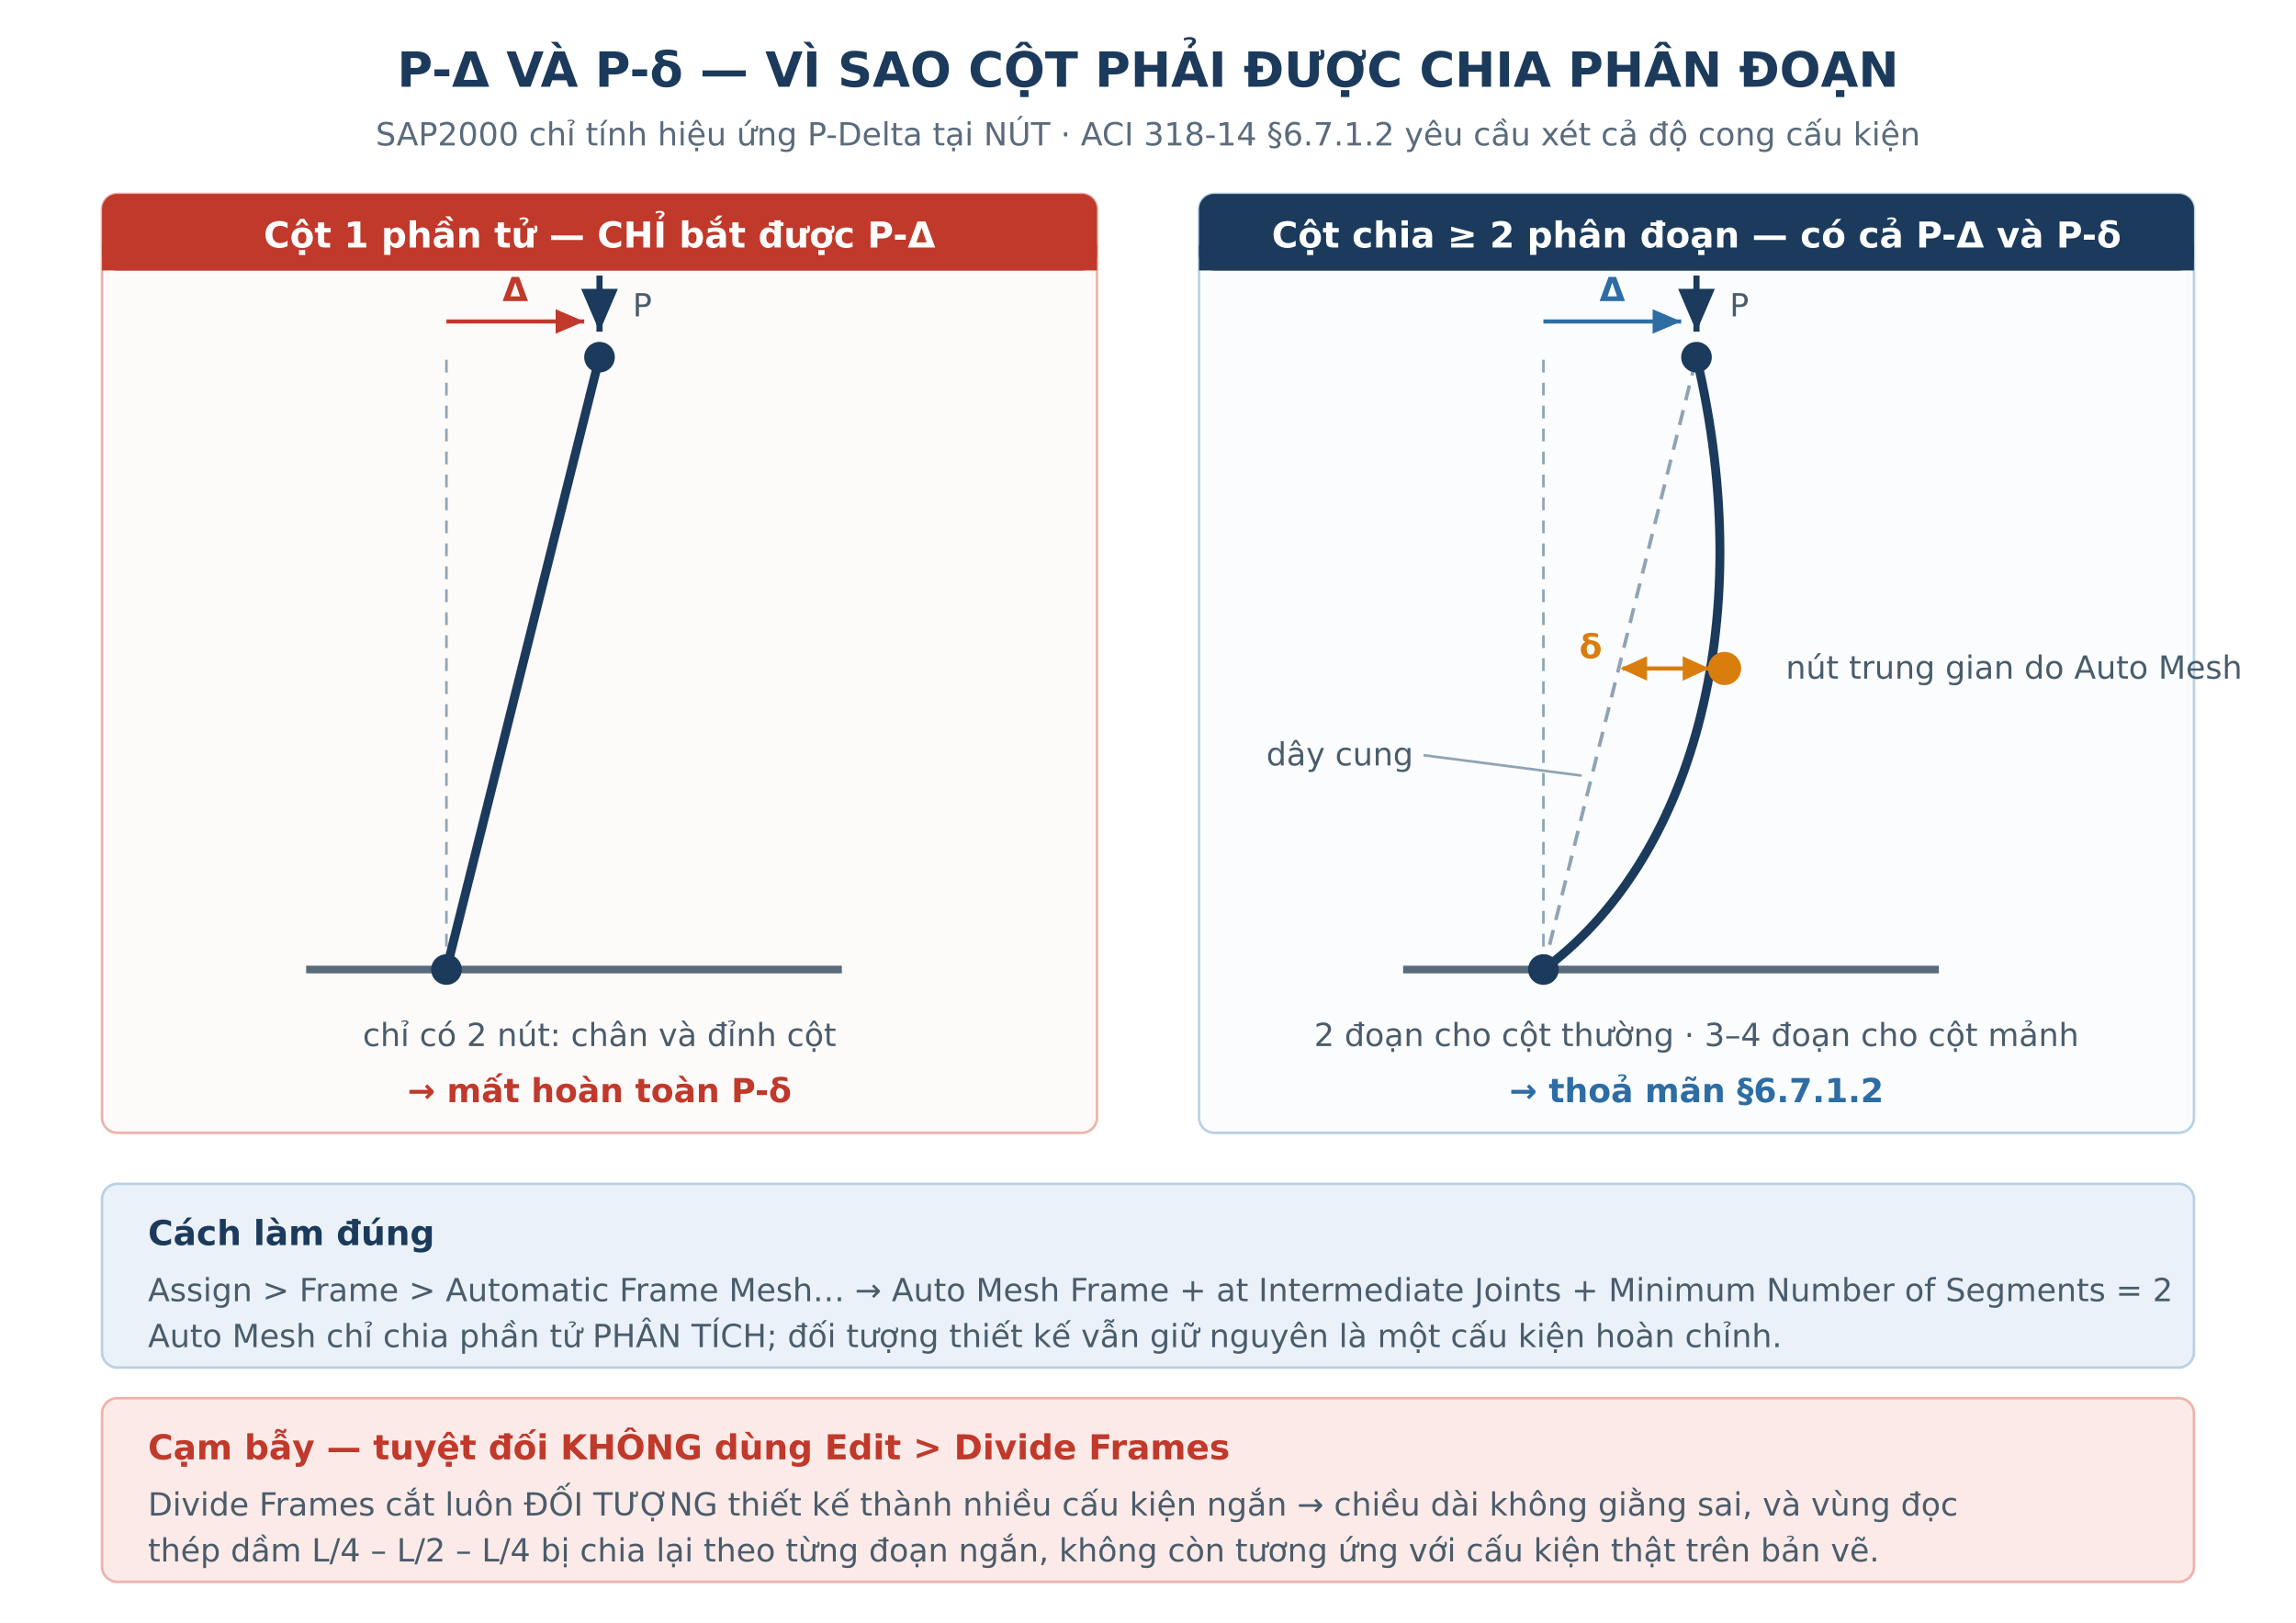
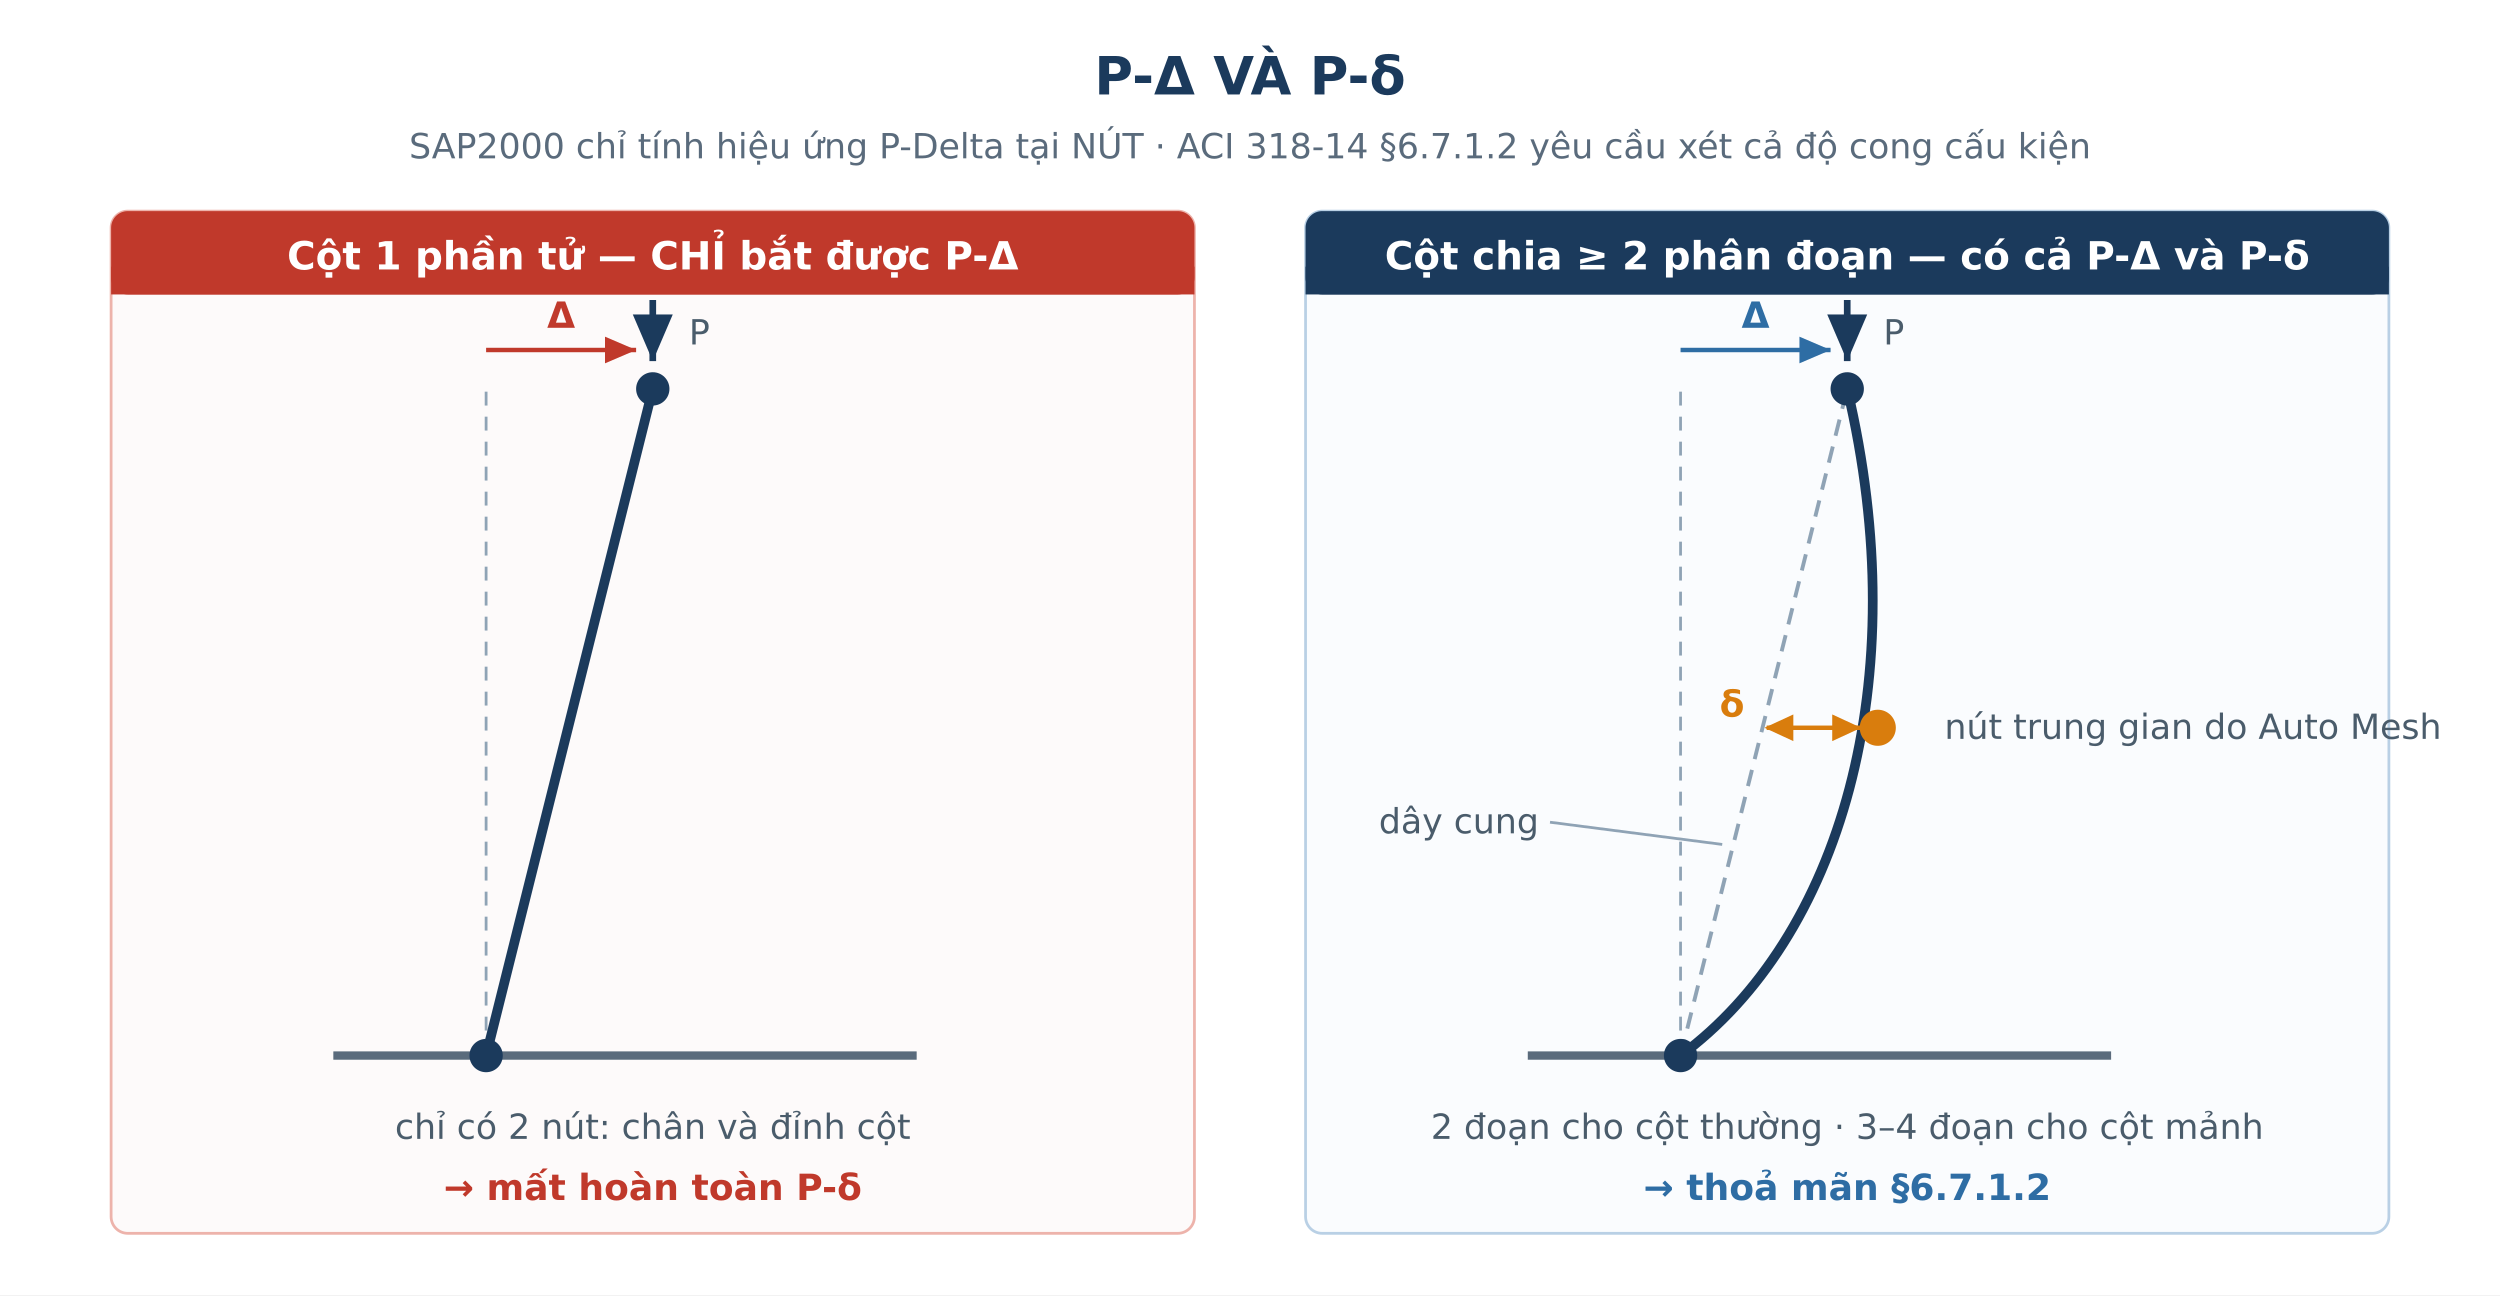
- <svg xmlns="http://www.w3.org/2000/svg" viewBox="0 0 900 636" width="900" height="636">
-   <style>
+ <svg xmlns="http://www.w3.org/2000/svg" viewBox="0 0 900 466.238" width="900" height="466.238" version="1.1" id="svg32">
+   <style id="style1">
    text { font-family: 'Segoe UI','DejaVu Sans',Arial,sans-serif; }
    .h1 { font-size:19px; font-weight:bold; fill:#1B3A5C; }
    .sub { font-size:12.5px; fill:#5A6B7C; }
    .ph { font-size:14px; font-weight:bold; fill:#FFFFFF; }
    .lbl { font-size:12.5px; fill:#4A5C6B; }
    .em { font-size:13px; font-weight:bold; fill:#C0392B; }
    .emb { font-size:13px; font-weight:bold; fill:#2E6DA4; }
    .bd { font-size:12.5px; fill:#4A5C6B; }
    .ttl { font-size:13.5px; font-weight:bold; fill:#C0392B; }
    .ttb { font-size:13.5px; font-weight:bold; fill:#1B3A5C; }
  </style>
-   <defs>
+   <defs id="defs5">
    <marker id="b1" markerWidth="9" markerHeight="9" refX="7" refY="3" orient="auto">
-       <path d="M0,0 L7,3 L0,6 z" fill="#1B3A5C" />
+       <path d="M 0,0 7,3 0,6 Z" fill="#1b3a5c" id="path1" />
    </marker>
    <marker id="b3" markerWidth="9" markerHeight="9" refX="7" refY="3" orient="auto">
-       <path d="M0,0 L7,3 L0,6 z" fill="#C0392B" />
+       <path d="M 0,0 7,3 0,6 Z" fill="#c0392b" id="path2" />
    </marker>
    <marker id="b4" markerWidth="9" markerHeight="9" refX="7" refY="3" orient="auto">
-       <path d="M0,0 L7,3 L0,6 z" fill="#2E6DA4" />
+       <path d="M 0,0 7,3 0,6 Z" fill="#2e6da4" id="path3" />
    </marker>
    <marker id="b2" markerWidth="8" markerHeight="8" refX="6.5" refY="3" orient="auto">
-       <path d="M0,0 L6.5,3 L0,6 z" fill="#D97D0D" />
+       <path d="M 0,0 6.5,3 0,6 Z" fill="#d97d0d" id="path4" />
    </marker>
    <marker id="b2s" markerWidth="8" markerHeight="8" refX="0.5" refY="3" orient="auto">
-       <path d="M6.5,0 L0,3 L6.5,6 z" fill="#D97D0D" />
+       <path d="M 6.5,0 0,3 6.5,6 Z" fill="#d97d0d" id="path5" />
    </marker>
  </defs>
-   <rect x="0" y="0" width="900" height="636" fill="#FFFFFF" />
-   <text class="h1" x="450" y="34" text-anchor="middle">P-Δ VÀ P-δ — VÌ SAO CỘT PHẢI ĐƯỢC CHIA PHÂN ĐOẠN</text>
-   <text class="sub" x="450" y="57" text-anchor="middle">SAP2000 chỉ tính hiệu ứng P-Delta tại NÚT · ACI 318-14 §6.7.1.2 yêu cầu xét cả độ cong cấu kiện</text>
-   <rect x="40" y="76" width="390" height="368" rx="6" fill="#FDFAFA" stroke="#EDB3AB" />
-   <rect x="40" y="76" width="390" height="30" rx="6" fill="#C0392B" />
-   <rect x="40" y="96" width="390" height="10" fill="#C0392B" />
-   <text class="ph" x="235" y="97" text-anchor="middle">Cột 1 phần tử — CHỈ bắt được P-Δ</text>
-   <line x1="175" y1="380" x2="175" y2="140" stroke="#8FA3B5" stroke-width="1" stroke-dasharray="5 4" />
-   <line x1="120" y1="380" x2="330" y2="380" stroke="#5A6B7C" stroke-width="3" />
-   <line x1="175" y1="380" x2="235" y2="140" stroke="#1B3A5C" stroke-width="3.5" />
-   <circle cx="175" cy="380" r="6" fill="#1B3A5C" />
-   <circle cx="235" cy="140" r="6" fill="#1B3A5C" />
-   <line x1="235" y1="108" x2="235" y2="130" stroke="#1B3A5C" stroke-width="2.4" marker-end="url(#b1)" />
-   <text class="lbl" x="248" y="124">P</text>
-   <line x1="175" y1="126" x2="229" y2="126" stroke="#C0392B" stroke-width="1.6" marker-end="url(#b3)" />
-   <text class="em" x="202" y="118" text-anchor="middle">Δ</text>
-   <text class="lbl" x="235" y="410" text-anchor="middle">chỉ có 2 nút: chân và đỉnh cột</text>
-   <text class="em" x="235" y="432" text-anchor="middle">→ mất hoàn toàn P-δ</text>
-   <rect x="470" y="76" width="390" height="368" rx="6" fill="#FAFCFE" stroke="#B9D0E5" />
-   <rect x="470" y="76" width="390" height="30" rx="6" fill="#1B3A5C" />
-   <rect x="470" y="96" width="390" height="10" fill="#1B3A5C" />
-   <text class="ph" x="665" y="97" text-anchor="middle">Cột chia ≥ 2 phân đoạn — có cả P-Δ và P-δ</text>
-   <line x1="605" y1="380" x2="605" y2="140" stroke="#8FA3B5" stroke-width="1" stroke-dasharray="5 4" />
-   <line x1="550" y1="380" x2="760" y2="380" stroke="#5A6B7C" stroke-width="3" />
-   <line x1="605" y1="380" x2="665" y2="140" stroke="#8FA3B5" stroke-width="1.4" stroke-dasharray="6 4" />
-   <path d="M605,380 C662,338 690,246 665,140" fill="none" stroke="#1B3A5C" stroke-width="3.5" />
-   <circle cx="605" cy="380" r="6" fill="#1B3A5C" />
-   <circle cx="665" cy="140" r="6" fill="#1B3A5C" />
-   <circle cx="676" cy="262" r="6.5" fill="#D97D0D" />
-   <line x1="665" y1="108" x2="665" y2="130" stroke="#1B3A5C" stroke-width="2.4" marker-end="url(#b1)" />
-   <text class="lbl" x="678" y="124">P</text>
-   <line x1="605" y1="126" x2="659" y2="126" stroke="#2E6DA4" stroke-width="1.6" marker-end="url(#b4)" />
-   <text class="emb" x="632" y="118" text-anchor="middle">Δ</text>
-   <line x1="636" y1="262" x2="670" y2="262" stroke="#D97D0D" stroke-width="1.6" marker-end="url(#b2)" marker-start="url(#b2s)" />
-   <text class="lbl" x="628" y="258" text-anchor="end" style="fill:#D97D0D; font-weight:bold; font-size:13px;">δ</text>
-   <text class="lbl" x="700" y="266">nút trung gian do Auto Mesh</text>
-   <line x1="558" y1="296" x2="620" y2="304" stroke="#8FA3B5" stroke-width="1" />
-   <text class="lbl" x="554" y="300" text-anchor="end">dây cung</text>
-   <text class="lbl" x="665" y="410" text-anchor="middle">2 đoạn cho cột thường · 3–4 đoạn cho cột mảnh</text>
-   <text class="emb" x="665" y="432" text-anchor="middle">→ thoả mãn §6.7.1.2</text>
-   <rect x="40" y="464" width="820" height="72" rx="6" fill="#EAF1F8" stroke="#B9D0E5" />
-   <text class="ttb" x="58" y="488">Cách làm đúng</text>
-   <text class="bd" x="58" y="510">Assign &gt; Frame &gt; Automatic Frame Mesh… → Auto Mesh Frame + at Intermediate Joints + Minimum Number of Segments = 2</text>
-   <text class="bd" x="58" y="528">Auto Mesh chỉ chia phần tử PHÂN TÍCH; đối tượng thiết kế vẫn giữ nguyên là một cấu kiện hoàn chỉnh.</text>
-   <rect x="40" y="548" width="820" height="72" rx="6" fill="#FBEAE7" stroke="#EDB3AB" />
-   <text class="ttl" x="58" y="572">Cạm bẫy — tuyệt đối KHÔNG dùng Edit &gt; Divide Frames</text>
-   <text class="bd" x="58" y="594">Divide Frames cắt luôn ĐỐI TƯỢNG thiết kế thành nhiều cấu kiện ngắn → chiều dài không giằng sai, và vùng đọc</text>
-   <text class="bd" x="58" y="612">thép dầm L/4 – L/2 – L/4 bị chia lại theo từng đoạn ngắn, không còn tương ứng với cấu kiện thật trên bản vẽ.</text>
+   <rect x="0" y="0" width="900" height="466.238" fill="#ffffff" id="rect5" style="stroke-width:1" />
+   <text class="h1" x="450" y="34" text-anchor="middle" id="text5">P-Δ VÀ P-δ</text>
+   <text class="sub" x="450" y="57" text-anchor="middle" id="text6">SAP2000 chỉ tính hiệu ứng P-Delta tại NÚT · ACI 318-14 §6.7.1.2 yêu cầu xét cả độ cong cấu kiện</text>
+   <rect x="40" y="76" width="390" height="368" rx="6" fill="#fdfafa" stroke="#edb3ab" id="rect6" ry="6" />
+   <rect x="40" y="76" width="390" height="30" rx="6" fill="#c0392b" id="rect7" ry="6" />
+   <rect x="40" y="96" width="390" height="10" fill="#c0392b" id="rect8" />
+   <text class="ph" x="235" y="97" text-anchor="middle" id="text8">Cột 1 phần tử — CHỈ bắt được P-Δ</text>
+   <line x1="175" y1="380" x2="175" y2="140" stroke="#8fa3b5" stroke-width="1" stroke-dasharray="5, 4" id="line8" />
+   <line x1="120" y1="380" x2="330" y2="380" stroke="#5a6b7c" stroke-width="3" id="line9" />
+   <line x1="175" y1="380" x2="235" y2="140" stroke="#1b3a5c" stroke-width="3.5" id="line10" />
+   <circle cx="175" cy="380" r="6" fill="#1b3a5c" id="circle10" />
+   <circle cx="235" cy="140" r="6" fill="#1b3a5c" id="circle11" />
+   <line x1="235" y1="108" x2="235" y2="130" stroke="#1b3a5c" stroke-width="2.4" marker-end="url(#b1)" id="line11" />
+   <text class="lbl" x="248" y="124" id="text11">P</text>
+   <line x1="175" y1="126" x2="229" y2="126" stroke="#c0392b" stroke-width="1.6" marker-end="url(#b3)" id="line12" />
+   <text class="em" x="202" y="118" text-anchor="middle" id="text12">Δ</text>
+   <text class="lbl" x="235" y="410" text-anchor="middle" id="text13">chỉ có 2 nút: chân và đỉnh cột</text>
+   <text class="em" x="235" y="432" text-anchor="middle" id="text14">→ mất hoàn toàn P-δ</text>
+   <rect x="470" y="76" width="390" height="368" rx="6" fill="#fafcfe" stroke="#b9d0e5" id="rect14" ry="6" />
+   <rect x="470" y="76" width="390" height="30" rx="6" fill="#1b3a5c" id="rect15" ry="6" />
+   <rect x="470" y="96" width="390" height="10" fill="#1b3a5c" id="rect16" />
+   <text class="ph" x="665" y="97" text-anchor="middle" id="text16">Cột chia ≥ 2 phân đoạn — có cả P-Δ và P-δ</text>
+   <line x1="605" y1="380" x2="605" y2="140" stroke="#8fa3b5" stroke-width="1" stroke-dasharray="5, 4" id="line16" />
+   <line x1="550" y1="380" x2="760" y2="380" stroke="#5a6b7c" stroke-width="3" id="line17" />
+   <line x1="605" y1="380" x2="665" y2="140" stroke="#8fa3b5" stroke-width="1.4" stroke-dasharray="6, 4" id="line18" />
+   <path d="m 605,380 c 57,-42 85,-134 60,-240" fill="none" stroke="#1b3a5c" stroke-width="3.5" id="path18" />
+   <circle cx="605" cy="380" r="6" fill="#1b3a5c" id="circle18" />
+   <circle cx="665" cy="140" r="6" fill="#1b3a5c" id="circle19" />
+   <circle cx="676" cy="262" r="6.5" fill="#d97d0d" id="circle20" />
+   <line x1="665" y1="108" x2="665" y2="130" stroke="#1b3a5c" stroke-width="2.4" marker-end="url(#b1)" id="line20" />
+   <text class="lbl" x="678" y="124" id="text20">P</text>
+   <line x1="605" y1="126" x2="659" y2="126" stroke="#2e6da4" stroke-width="1.6" marker-end="url(#b4)" id="line21" />
+   <text class="emb" x="632" y="118" text-anchor="middle" id="text21">Δ</text>
+   <line x1="636" y1="262" x2="670" y2="262" stroke="#d97d0d" stroke-width="1.6" marker-end="url(#b2)" marker-start="url(#b2s)" id="line22" />
+   <text class="lbl" x="628" y="258" text-anchor="end" style="font-weight:bold;font-size:13px;fill:#d97d0d" id="text22">δ</text>
+   <text class="lbl" x="700" y="266" id="text23">nút trung gian do Auto Mesh</text>
+   <line x1="558" y1="296" x2="620" y2="304" stroke="#8fa3b5" stroke-width="1" id="line23" />
+   <text class="lbl" x="554" y="300" text-anchor="end" id="text24">dây cung</text>
+   <text class="lbl" x="665" y="410" text-anchor="middle" id="text25">2 đoạn cho cột thường · 3–4 đoạn cho cột mảnh</text>
+   <text class="emb" x="665" y="432" text-anchor="middle" id="text26">→ thoả mãn §6.7.1.2</text>
</svg>
